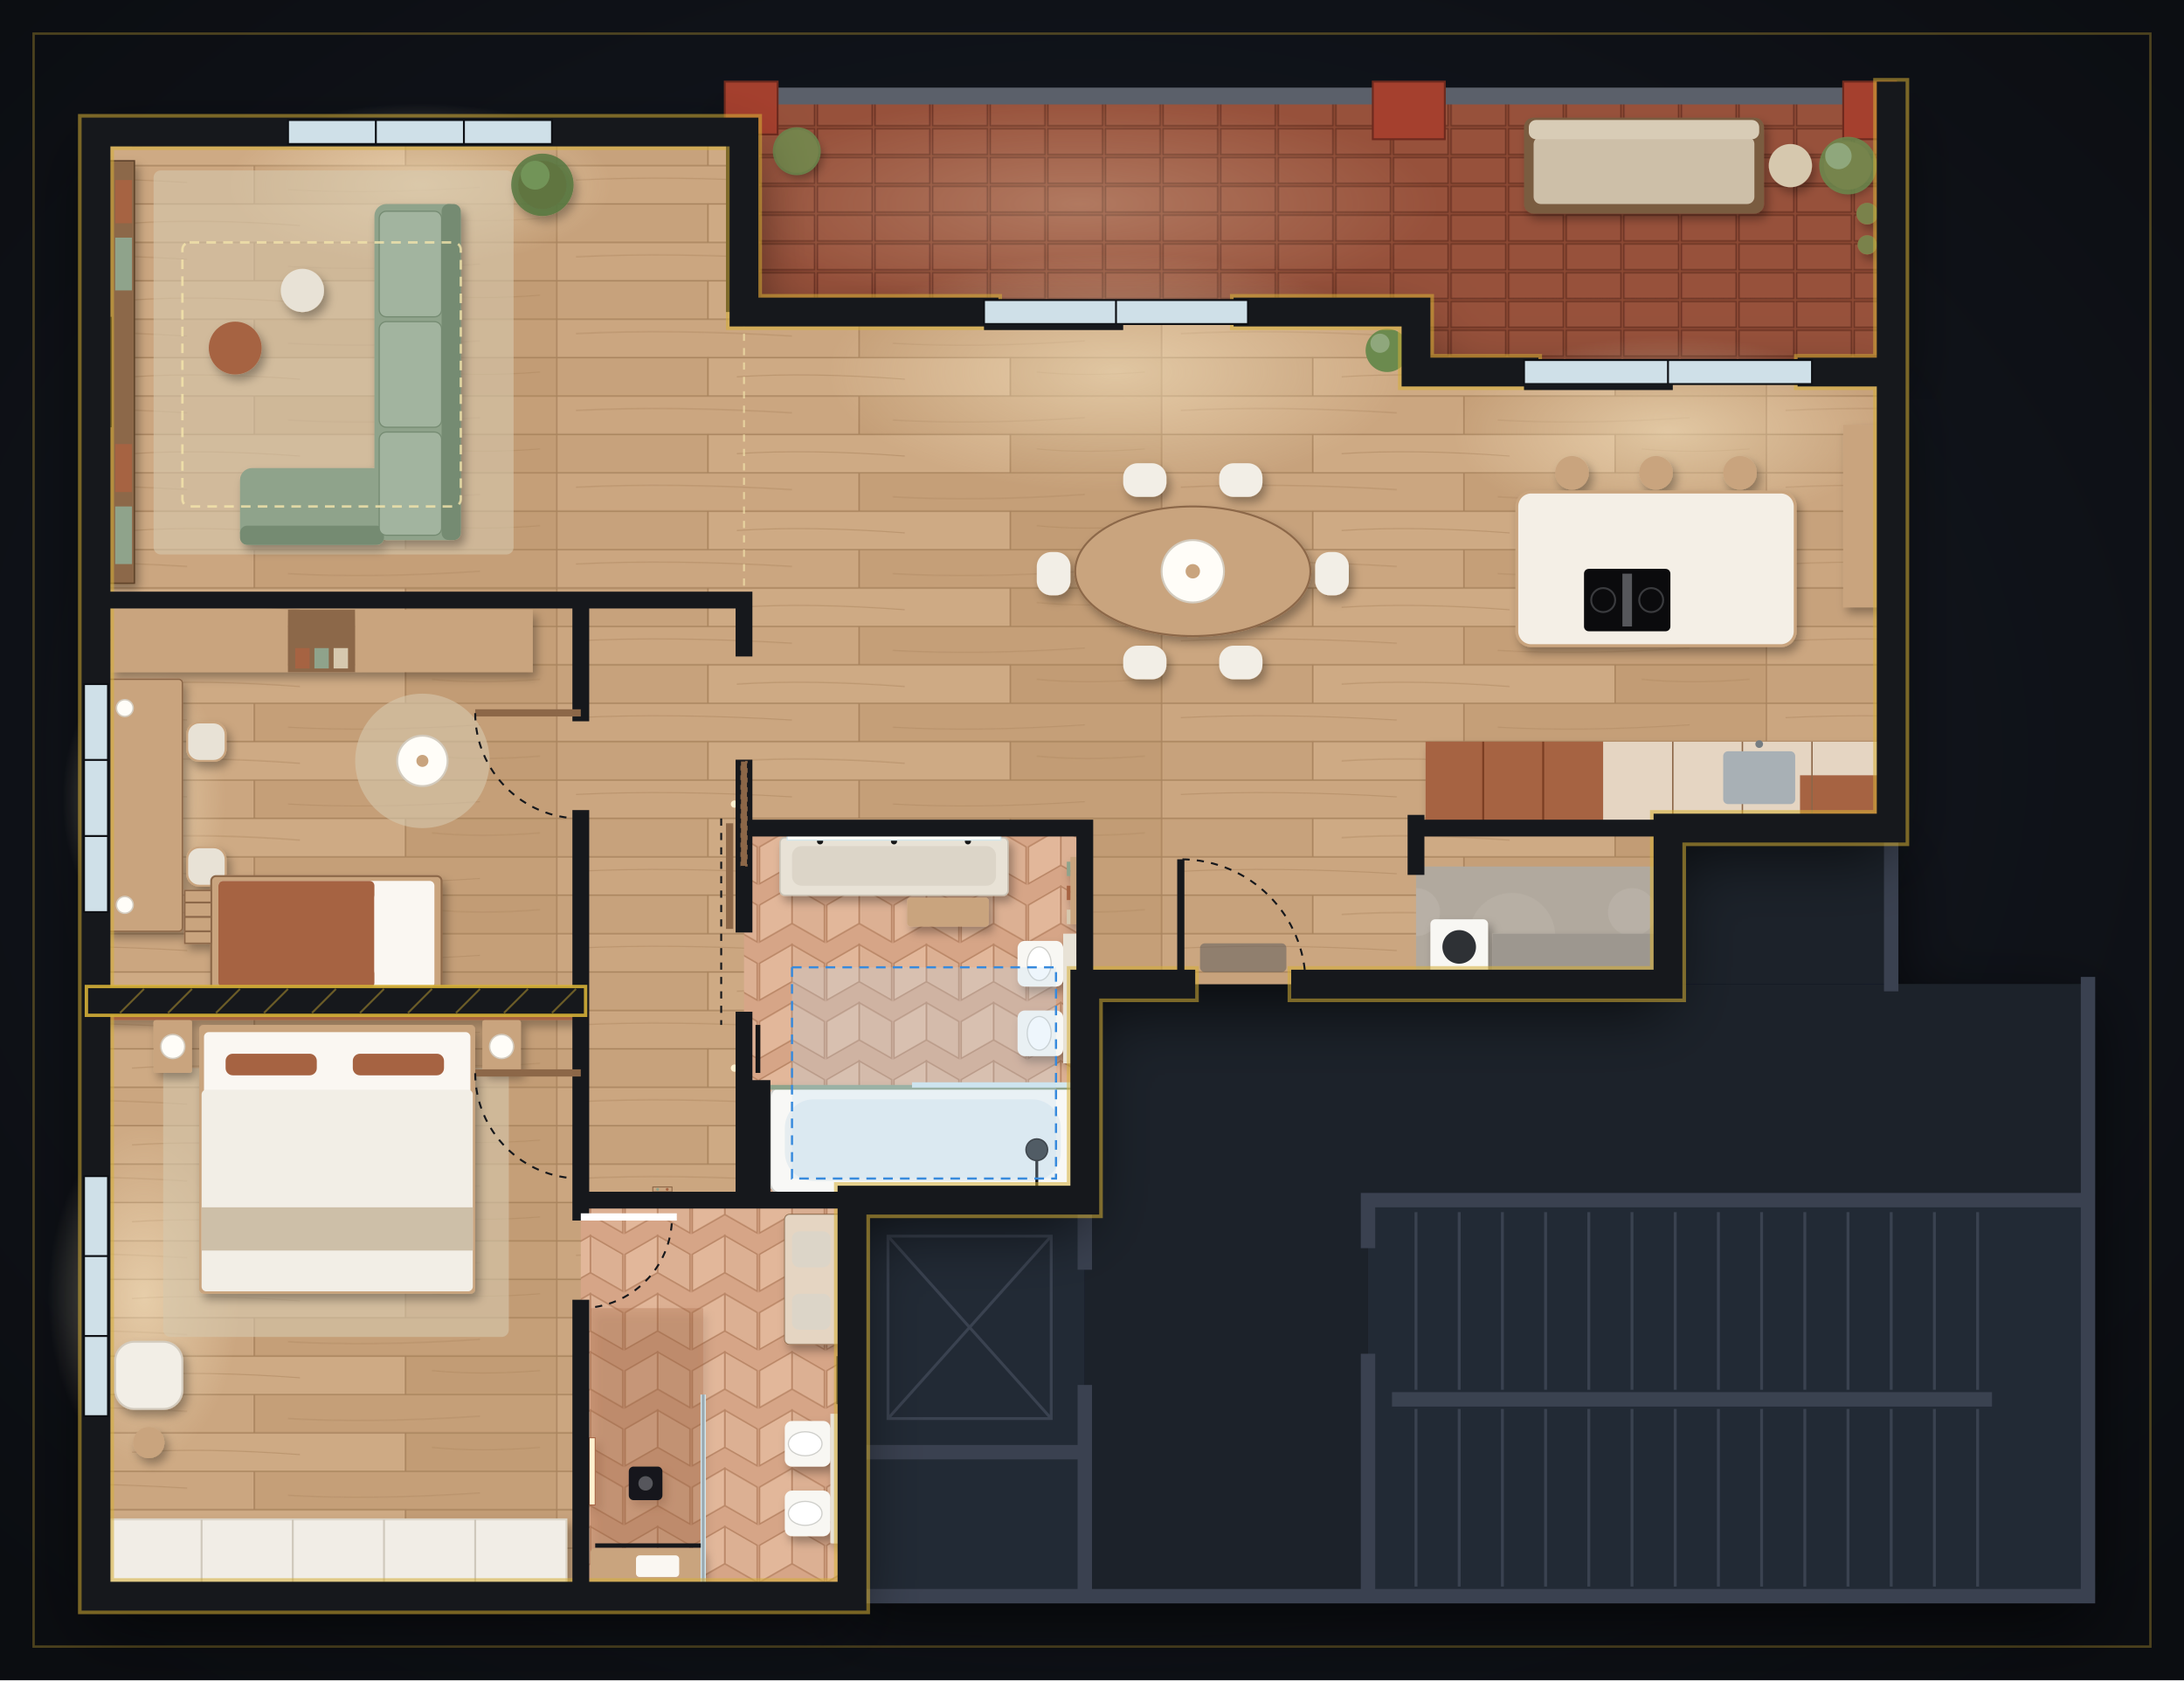
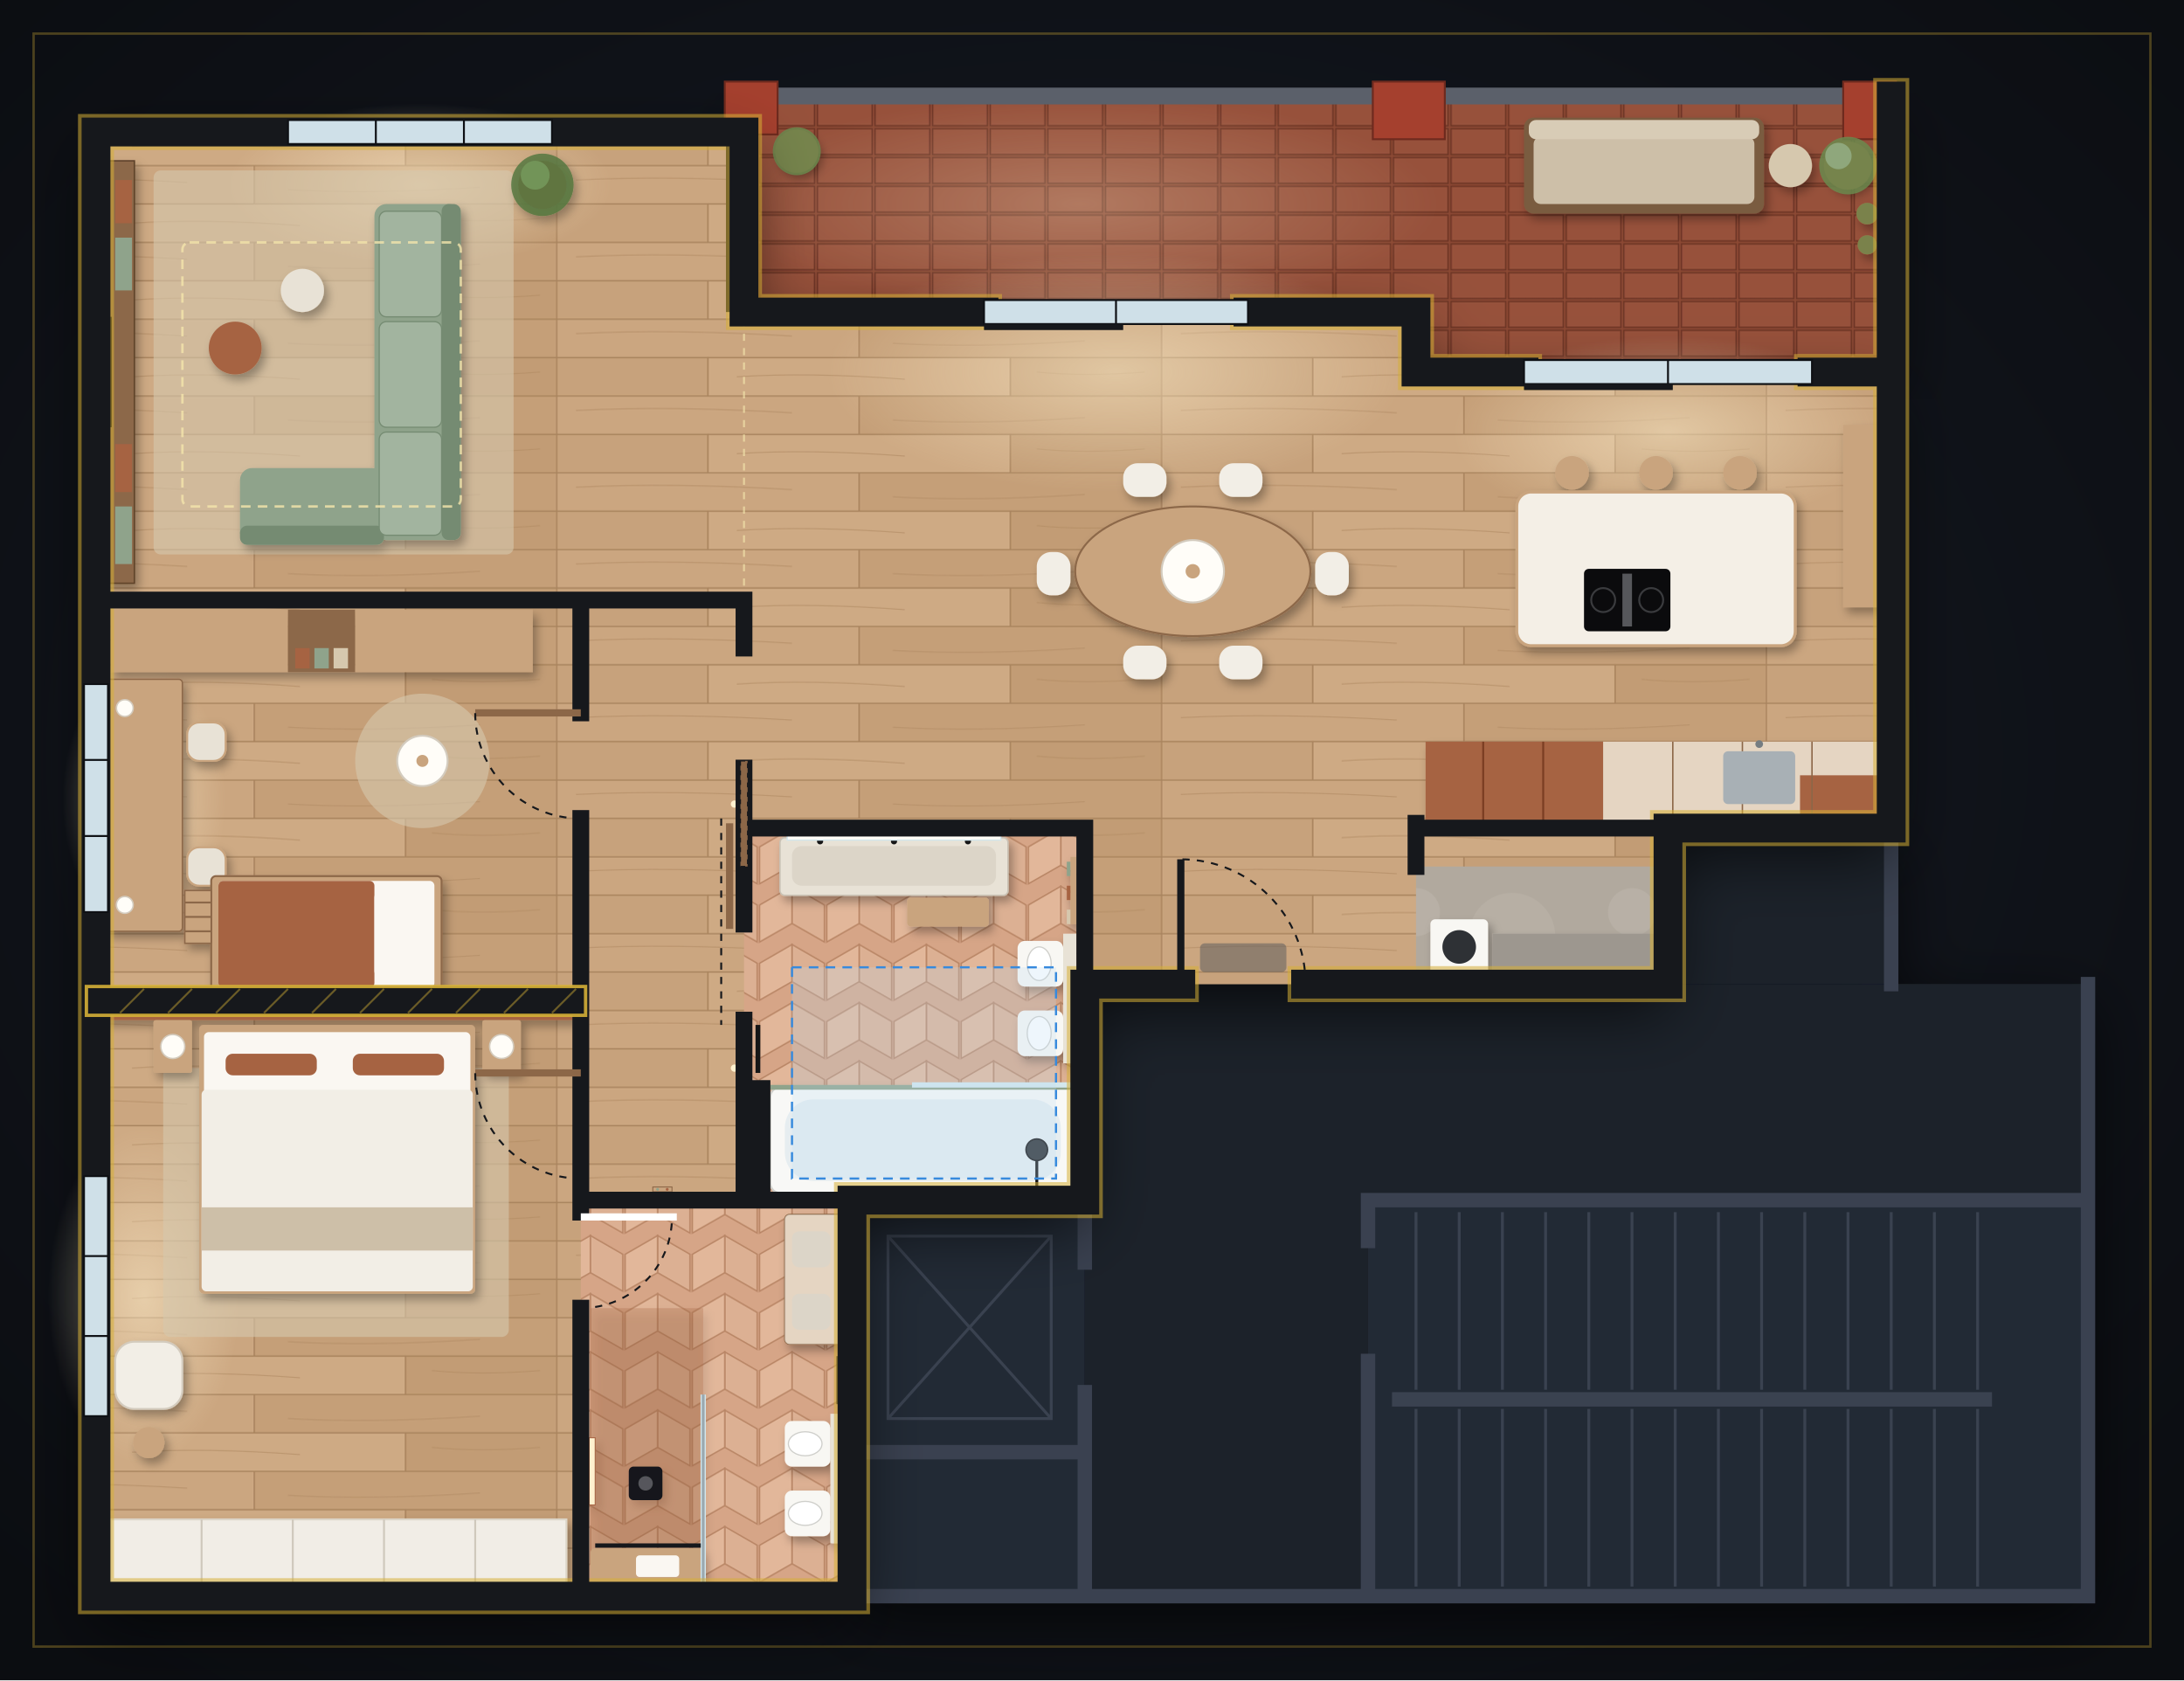
<svg xmlns="http://www.w3.org/2000/svg" viewBox="20 -5 910 700" width="1820" height="1400">
  <defs>
    <pattern id="oak" width="252" height="32" patternUnits="userSpaceOnUse">
      <rect x="0" y="0" width="126" height="16" fill="#CBA680" stroke="#A9845E" stroke-width="0.5" />
      <rect x="126" y="0" width="126" height="16" fill="#C59F78" stroke="#A9845E" stroke-width="0.5" />
      <rect x="0" y="16" width="63" height="16" fill="#C7A27B" stroke="#A9845E" stroke-width="0.5" />
      <rect x="63" y="16" width="126" height="16" fill="#CEAA84" stroke="#A9845E" stroke-width="0.5" />
      <rect x="189" y="16" width="63" height="16" fill="#C29C74" stroke="#A9845E" stroke-width="0.5" />
      <path d="M8 6 q40 -2 90 1 M140 10 q35 2 80 -1 M75 24 q30 -2 70 1 M200 22 q20 2 45 0" stroke="#B48E67" stroke-width="0.45" fill="none" opacity="0.7" />
    </pattern>
    <pattern id="mc" width="90" height="90" patternUnits="userSpaceOnUse">
      <rect width="90" height="90" fill="#B1A99E" />
      <circle cx="20" cy="25" r="18" fill="#BDB5AA" opacity="0.5" />
      <circle cx="65" cy="60" r="22" fill="#A49C91" opacity="0.35" />
      <circle cx="70" cy="15" r="10" fill="#C2BBB1" opacity="0.4" />
    </pattern>
    <pattern id="cotto" width="28" height="24.25" patternUnits="userSpaceOnUse">
      <rect width="28" height="24.25" fill="#D6A587" />
      <polygon points="14,0.5 27.5,8.3 27.5,23.7 14,16.0" fill="#DCB093" stroke="#BA8767" stroke-width="0.6" />
      <polygon points="14,0.5 0.5,8.3 0.5,23.7 14,16.0" fill="#E2B79A" stroke="#BA8767" stroke-width="0.6" />
    </pattern>
    <pattern id="klinker" width="24" height="12" patternUnits="userSpaceOnUse">
      <rect width="24" height="12" fill="#8C4934" />
      <rect x="0.6" y="0.6" width="22.8" height="10.8" fill="#97513B" stroke="#6E3626" stroke-width="0.6" />
    </pattern>
    <pattern id="stoneGrey" width="80" height="80" patternUnits="userSpaceOnUse">
      <rect width="80" height="80" fill="#9EA3A6" />
      <path d="M0 20 C20 10 35 40 55 28 S75 8 80 15 M0 60 C25 70 40 50 80 66" stroke="#C7CBCD" stroke-width="0.8" fill="none" />
      <path d="M30 0 C34 25 22 50 40 80" stroke="#7E8487" stroke-width="0.5" fill="none" />
    </pattern>
    <filter id="sh" x="-30%" y="-30%" width="160%" height="160%">
      <feDropShadow dx="1.6" dy="2.4" stdDeviation="2" flood-color="#000" flood-opacity="0.32" />
    </filter>
    <filter id="apt" x="-10%" y="-10%" width="120%" height="120%">
      <feDropShadow dx="0" dy="10" stdDeviation="14" flood-color="#000" flood-opacity="0.7" />
    </filter>
    <radialGradient id="sun" cx="50%" cy="50%" r="50%">
      <stop offset="0%" stop-color="#FFF1CF" stop-opacity="0.5" />
      <stop offset="100%" stop-color="#FFF1CF" stop-opacity="0" />
    </radialGradient>
    <radialGradient id="board" cx="50%" cy="45%" r="70%">
      <stop offset="0%" stop-color="#161B25" />
      <stop offset="100%" stop-color="#0B0D11" />
    </radialGradient>
  </defs>
  <rect x="20" y="-5" width="910" height="700" fill="url(#board)" />
  <rect x="34" y="9" width="882" height="672" fill="none" stroke="#D4AF37" stroke-opacity="0.32" stroke-width="1" />
  <g filter="url(#apt)">
    <polygon points="472,405 890,405 890,495 590,495 590,660 472,660" fill="#1C212B" />
    <rect x="715" y="340" width="93" height="65" fill="#1C212B" />
    <rect x="590" y="495" width="300" height="165" fill="#232935" />
    <rect x="375" y="495" width="97" height="165" fill="#232935" />
  </g>
  <g stroke="#3A4250" stroke-width="1.2">
    <line x1="610" y1="500" x2="610" y2="574" />
    <line x1="628" y1="500" x2="628" y2="574" />
    <line x1="646" y1="500" x2="646" y2="574" />
    <line x1="664" y1="500" x2="664" y2="574" />
    <line x1="682" y1="500" x2="682" y2="574" />
    <line x1="700" y1="500" x2="700" y2="574" />
    <line x1="718" y1="500" x2="718" y2="574" />
    <line x1="736" y1="500" x2="736" y2="574" />
    <line x1="754" y1="500" x2="754" y2="574" />
    <line x1="772" y1="500" x2="772" y2="574" />
    <line x1="790" y1="500" x2="790" y2="574" />
    <line x1="808" y1="500" x2="808" y2="574" />
    <line x1="826" y1="500" x2="826" y2="574" />
    <line x1="844" y1="500" x2="844" y2="574" />
    <line x1="610" y1="582" x2="610" y2="656" />
    <line x1="628" y1="582" x2="628" y2="656" />
    <line x1="646" y1="582" x2="646" y2="656" />
    <line x1="664" y1="582" x2="664" y2="656" />
    <line x1="682" y1="582" x2="682" y2="656" />
    <line x1="700" y1="582" x2="700" y2="656" />
    <line x1="718" y1="582" x2="718" y2="656" />
    <line x1="736" y1="582" x2="736" y2="656" />
    <line x1="754" y1="582" x2="754" y2="656" />
    <line x1="772" y1="582" x2="772" y2="656" />
    <line x1="790" y1="582" x2="790" y2="656" />
    <line x1="808" y1="582" x2="808" y2="656" />
    <line x1="826" y1="582" x2="826" y2="656" />
    <line x1="844" y1="582" x2="844" y2="656" />
  </g>
  <rect x="600" y="575" width="250" height="6" fill="#3A4250" />
  <rect x="390" y="510" width="68" height="76" fill="none" stroke="#3A4250" stroke-width="1.2" />
  <path d="M390 510 L458 586 M458 510 L390 586" stroke="#3A4250" stroke-width="1.2" />
  <g fill="none" stroke="#3A4150" stroke-width="6" stroke-linecap="square">
    <path d="M890,405 L890,660 L375,660 M590,495 L890,495 M590,495 L590,512 M590,562 L590,660 M472,495 L472,521 M472,575 L472,660 M375,600 L472,600 M808,340 L808,405" />
  </g>
  <polygon points="330,35 808,35 808,150 610,150 610,125 330,125" fill="url(#klinker)" filter="url(#apt)" />
  <ellipse cx="470" cy="80" rx="150" ry="45" fill="url(#sun)" opacity="0.5" />
  <line x1="330" y1="35" x2="808" y2="35" stroke="#5B606A" stroke-width="7" />
  <g fill="#A5402E" stroke="#6E2A1E" stroke-width="0.8">
    <rect x="322" y="29" width="22" height="22" />
    <rect x="592" y="29" width="30" height="24" />
    <rect x="788" y="29" width="22" height="24" />
  </g>
  <g filter="url(#sh)">
    <rect x="655" y="44" width="100" height="40" rx="4" fill="#7A5B40" />
    <rect x="659" y="52" width="92" height="28" rx="3" fill="#CDBFA8" />
    <rect x="657" y="45" width="96" height="8" rx="3" fill="#D8CCB6" />
    <circle cx="766" cy="64" r="9" fill="#D6C8AE" />
    <circle cx="798" cy="84" r="4.5" fill="#B4643F" />
    <circle cx="798" cy="97" r="4" fill="#B4643F" />
    <circle cx="790" cy="64" r="10" fill="#B4643F" />
    <circle cx="352" cy="58" r="9" fill="#B4643F" />
  </g>
  <circle cx="790" cy="64" r="12" fill="#6B8A4E" opacity="0.85" />
  <circle cx="786" cy="60" r="5.5" fill="#8FA77C" />
  <circle cx="798" cy="84" r="4.5" fill="#6B8A4E" opacity="0.8" />
  <circle cx="798" cy="97" r="4" fill="#6B8A4E" opacity="0.8" />
  <circle cx="352" cy="58" r="10" fill="#6B8A4E" opacity="0.85" />
  <polygon points="60,50 330,50 330,125 610,125 610,150 808,150 808,340 715,340 715,405 472,405 472,495 375,495 375,660 60,660" fill="url(#oak)" filter="url(#apt)" />
  <rect x="330" y="340" width="142" height="155" fill="url(#cotto)" />
  <rect x="262" y="495" width="113" height="165" fill="url(#cotto)" />
  <rect x="610" y="356" width="105" height="49" fill="url(#mc)" />
  <ellipse cx="485" cy="150" rx="120" ry="50" fill="url(#sun)" />
  <ellipse cx="715" cy="175" rx="90" ry="40" fill="url(#sun)" />
  <ellipse cx="195" cy="72" rx="80" ry="34" fill="url(#sun)" />
  <ellipse cx="80" cy="535" rx="40" ry="70" fill="url(#sun)" />
  <ellipse cx="80" cy="328" rx="34" ry="56" fill="url(#sun)" />
  <rect x="84" y="66" width="150" height="160" rx="3" fill="#D6C8AE" opacity="0.6" />
  <g filter="url(#sh)">
    <rect x="63.5" y="62" width="12.5" height="176" fill="#8C6748" stroke="#5E432A" stroke-width="0.6" />
    <rect x="64.6" y="127" width="2" height="46" fill="#0B0B0D" />
    <rect x="68" y="70" width="7" height="18" fill="#A66343" />
    <rect x="68" y="94" width="7" height="22" fill="#8FA38B" />
    <rect x="68" y="180" width="7" height="20" fill="#A66343" />
    <rect x="68" y="206" width="7" height="24" fill="#8FA38B" />
    <rect x="176" y="80" width="36" height="140" rx="5" fill="#8FA38B" />
    <rect x="204" y="80" width="8" height="140" rx="3" fill="#758B72" />
    <rect x="120" y="190" width="60" height="32" rx="5" fill="#8FA38B" />
    <rect x="120" y="214" width="60" height="8" rx="3" fill="#758B72" />
    <g fill="#A2B49F" stroke="#758B72" stroke-width="0.5">
      <rect x="178" y="83" width="26" height="44" rx="3" />
      <rect x="178" y="129" width="26" height="44" rx="3" />
      <rect x="178" y="175" width="26" height="43" rx="3" />
    </g>
    <circle cx="118" cy="140" r="11" fill="#A66343" />
    <circle cx="146" cy="116" r="9" fill="#E8E2D6" />
    <circle cx="246" cy="72" r="10" fill="#A66343" />
    <circle cx="246" cy="72" r="13" fill="#55773F" opacity="0.85" />
    <circle cx="243" cy="68" r="6" fill="#729458" />
  </g>
  <rect x="96" y="96" width="116" height="110" rx="3" fill="none" stroke="#F3E5AB" stroke-opacity="0.8" stroke-width="1" stroke-dasharray="4 3" />
  <line x1="330" y1="128" x2="330" y2="243" stroke="#F3E5AB" stroke-opacity="0.7" stroke-width="0.8" stroke-dasharray="3 3" />
  <rect x="322.5" y="53.5" width="4" height="71.5" fill="#16181C" />
-   <circle cx="598" cy="141" r="9" fill="#6B8A4E" />
-   <circle cx="595" cy="138" r="4" fill="#8FA77C" />
  <g filter="url(#sh)">
    <g fill="#F2EEE6">
      <rect x="488" y="188" width="18" height="14" rx="6" />
      <rect x="528" y="188" width="18" height="14" rx="6" />
      <rect x="488" y="264" width="18" height="14" rx="6" />
      <rect x="528" y="264" width="18" height="14" rx="6" />
      <rect x="452" y="225" width="14" height="18" rx="6" />
      <rect x="568" y="225" width="14" height="18" rx="6" />
    </g>
    <ellipse cx="517" cy="233" rx="49" ry="27" fill="#C9A47E" stroke="#8C6748" stroke-width="0.8" />
  </g>
  <circle cx="517" cy="233" r="13" fill="#FFFDF8" stroke="#D3CBBE" stroke-width="0.8" />
  <circle cx="517" cy="233" r="3" fill="#C9A47E" />
  <g filter="url(#sh)">
    <rect x="614" y="304" width="74" height="33" fill="#A66343" />
    <rect x="688" y="304" width="116" height="33" fill="#C9A47E" />
    <rect x="688" y="304" width="116" height="33" fill="#F4EFE6" opacity="0.65" />
    <rect x="770" y="318" width="34" height="19" fill="#A66343" />
    <rect x="652" y="200" width="116" height="64" rx="6" fill="#F4EFE6" stroke="#C9A47E" stroke-width="1.2" />
    <rect x="788" y="172" width="16" height="76" fill="#C9A47E" />
    <g fill="#C9A47E">
      <circle cx="675" cy="192" r="7" />
      <circle cx="710" cy="192" r="7" />
      <circle cx="745" cy="192" r="7" />
    </g>
  </g>
  <line x1="638" y1="304" x2="638" y2="337" stroke="#7A3D22" stroke-width="0.8" />
  <line x1="663" y1="304" x2="663" y2="337" stroke="#7A3D22" stroke-width="0.8" />
  <line x1="717" y1="304" x2="717" y2="337" stroke="#8C6748" stroke-width="0.6" />
  <line x1="746" y1="304" x2="746" y2="337" stroke="#8C6748" stroke-width="0.6" />
  <line x1="775" y1="304" x2="775" y2="337" stroke="#8C6748" stroke-width="0.6" />
  <rect x="680" y="232" width="36" height="26" rx="2" fill="#0B0B0D" />
  <rect x="696" y="234" width="4" height="22" fill="#56575B" />
  <g fill="none" stroke="#3A3B3E" stroke-width="0.8">
    <circle cx="688" cy="245" r="5" />
    <circle cx="708" cy="245" r="5" />
  </g>
  <rect x="738" y="308" width="30" height="22" rx="2" fill="#A8B0B5" />
  <circle cx="753" cy="305" r="1.6" fill="#757D82" />
  <g filter="url(#sh)">
    <rect x="616" y="378" width="24" height="23" rx="2" fill="#F8F7F3" />
    <rect x="642" y="384" width="70" height="17" fill="#9D978F" />
  </g>
  <circle cx="628" cy="389.5" r="7" fill="#2E3135" />
  <rect x="520" y="388" width="36" height="12" rx="2" fill="#56575B" opacity="0.5" />
  <g filter="url(#sh)">
    <rect x="345" y="344" width="95" height="24" rx="2" fill="#E8E2D6" stroke="#C9C2B5" stroke-width="0.6" />
    <rect x="398" y="369" width="34" height="12" rx="1.5" fill="#C9A47E" />
    <rect x="466" y="352" width="2.5" height="28" fill="#C9A47E" />
    <rect x="464.5" y="354" width="1.5" height="6" fill="#8FA38B" />
    <rect x="464.5" y="364" width="1.5" height="6" fill="#A66343" />
    <rect x="464.5" y="374" width="1.5" height="6" fill="#D6C8AE" />
    <rect x="463" y="384" width="5.5" height="54" fill="#E8E2D6" />
    <rect x="444" y="387" width="19" height="19" rx="3" fill="#F8F7F3" />
    <rect x="444" y="416" width="19" height="19" rx="3" fill="#F8F7F3" />
    <rect x="341" y="448" width="127.5" height="44" rx="4" fill="#F8F8F6" stroke="#CFCFCB" stroke-width="0.8" />
    <rect x="341" y="447" width="127.5" height="2" fill="#8FA38B" />
  </g>
  <rect x="350" y="347.5" width="85" height="16.5" rx="4" fill="#DCD5C8" />
  <g fill="#161617">
    <circle cx="361.7" cy="345.5" r="1.3" />
    <circle cx="392.5" cy="345.5" r="1.3" />
    <circle cx="423.3" cy="345.5" r="1.3" />
  </g>
  <rect x="348" y="343" width="89" height="2" fill="#FFFDF8" stroke="#D3E7EE" stroke-width="0.5" />
  <ellipse cx="453" cy="396.5" rx="5" ry="7" fill="#FFFFFF" stroke="#CFCFCB" stroke-width="0.5" />
  <ellipse cx="453" cy="425.5" rx="5" ry="7" fill="#FFFFFF" stroke="#CFCFCB" stroke-width="0.5" />
  <rect x="347" y="453" width="115" height="34" rx="12" fill="#E6EDF0" />
  <line x1="400" y1="447" x2="468" y2="447" stroke="#D3E7EE" stroke-width="2.2" />
  <line x1="452" y1="474" x2="452" y2="491" stroke="#161617" stroke-width="1.2" />
  <circle cx="452" cy="474" r="4.5" fill="#2E3135" stroke="#161617" stroke-width="0.6" />
  <rect x="334.8" y="422" width="2" height="20" fill="#161617" />
  <rect x="350" y="398" width="110" height="88" fill="#BFDDF5" fill-opacity="0.25" stroke="#378ADD" stroke-width="0.9" stroke-dasharray="4 3" />
  <rect x="292" y="489.5" width="8" height="2" fill="#C9A47E" stroke="#8C6748" stroke-width="0.4" />
  <circle cx="294" cy="490.5" r="0.6" fill="#8FA38B" />
  <circle cx="298" cy="490.5" r="0.6" fill="#A66343" />
  <circle cx="326" cy="330" r="1.5" fill="#FFF1CF" />
  <circle cx="326" cy="440" r="1.5" fill="#FFF1CF" />
  <g filter="url(#sh)">
    <rect x="66" y="249" width="74" height="26" fill="#C9A47E" />
    <rect x="140" y="249" width="28" height="26" fill="#8C6748" />
    <rect x="168" y="249" width="74" height="26" fill="#C9A47E" />
    <rect x="143" y="265" width="6" height="8.5" fill="#A66343" />
    <rect x="151" y="265" width="6" height="8.5" fill="#8FA38B" />
    <rect x="159" y="265" width="6" height="8.5" fill="#D6C8AE" />
    <rect x="64" y="278" width="32" height="105" rx="1.5" fill="#C9A47E" stroke="#8C6748" stroke-width="0.6" />
    <rect x="98" y="296" width="16" height="16" rx="5" fill="#E8E2D6" stroke="#C9A47E" stroke-width="0.8" />
    <rect x="98" y="348" width="16" height="16" rx="5" fill="#E8E2D6" stroke="#C9A47E" stroke-width="0.8" />
    <rect x="108" y="360" width="96" height="48.5" rx="2" fill="#C9A47E" stroke="#8C6748" stroke-width="0.8" />
    <rect x="111" y="362" width="90" height="44.5" rx="2" fill="#FAF7F2" />
    <rect x="111" y="362" width="65" height="44.5" rx="2" fill="#A66343" />
    <rect x="176" y="366" width="20" height="36.5" rx="3" fill="#FAF7F2" />
    <rect x="97" y="366" width="11" height="22" fill="#C9A47E" stroke="#8C6748" stroke-width="0.6" />
    <line x1="97" y1="371" x2="108" y2="371" stroke="#8C6748" stroke-width="0.8" />
    <line x1="97" y1="377" x2="108" y2="377" stroke="#8C6748" stroke-width="0.8" />
    <line x1="97" y1="383" x2="108" y2="383" stroke="#8C6748" stroke-width="0.8" />
  </g>
  <rect x="63.6" y="252" width="1" height="24" fill="#B27A4B" />
  <rect x="63.6" y="383" width="1" height="24" fill="#B27A4B" />
  <circle cx="72" cy="290" r="3.5" fill="#FFFDF8" stroke="#D3CBBE" stroke-width="0.6" />
  <circle cx="72" cy="372" r="3.5" fill="#FFFDF8" stroke="#D3CBBE" stroke-width="0.6" />
  <circle cx="196" cy="312" r="28" fill="#D6C8AE" opacity="0.6" />
  <circle cx="196" cy="312" r="10.5" fill="#FFFDF8" stroke="#D3CBBE" stroke-width="0.8" />
  <circle cx="196" cy="312" r="2.5" fill="#C9A47E" />
  <rect x="88" y="440" width="144" height="112" rx="3" fill="#D6C8AE" opacity="0.6" />
  <g filter="url(#sh)">
    <rect x="62" y="415.5" width="198" height="4.5" fill="#A66343" />
    <rect x="62" y="415.5" width="198" height="1.5" fill="#C9A47E" />
    <rect x="103" y="422" width="115" height="112" rx="2" fill="#C9A47E" />
    <rect x="105" y="425" width="111" height="107" rx="2" fill="#FAF7F2" />
    <rect x="104" y="449" width="113" height="84" rx="2" fill="#F2EEE6" />
    <rect x="104" y="498" width="113" height="18" fill="#CDBFA8" />
    <rect x="111" y="428" width="44" height="18" rx="4" fill="#FAF7F2" />
    <rect x="164" y="428" width="44" height="18" rx="4" fill="#FAF7F2" />
    <rect x="114" y="434" width="38" height="9" rx="3" fill="#A66343" />
    <rect x="167" y="434" width="38" height="9" rx="3" fill="#A66343" />
    <rect x="84" y="420" width="16" height="22" rx="1" fill="#C9A47E" />
    <rect x="221" y="420" width="16" height="22" rx="1" fill="#C9A47E" />
    <rect x="68" y="554" width="28" height="28" rx="8" fill="#F2EEE6" stroke="#D3CBBE" stroke-width="0.8" />
    <circle cx="82" cy="596" r="6.5" fill="#C9A47E" />
    <rect x="66" y="628" width="190" height="28" fill="#F1EDE6" stroke="#DCD5C8" stroke-width="0.8" />
  </g>
  <circle cx="92" cy="431" r="5" fill="#FFFDF8" stroke="#D3CBBE" stroke-width="0.6" />
  <circle cx="229" cy="431" r="5" fill="#FFFDF8" stroke="#D3CBBE" stroke-width="0.6" />
  <g stroke="#CFC8BC" stroke-width="0.8">
    <line x1="104" y1="628" x2="104" y2="656" />
    <line x1="142" y1="628" x2="142" y2="656" />
    <line x1="180" y1="628" x2="180" y2="656" />
    <line x1="218" y1="628" x2="218" y2="656" />
  </g>
  <g filter="url(#sh)">
    <rect x="347" y="501" width="24.5" height="54" rx="2" fill="#C9A47E" stroke="#8C6748" stroke-width="0.6" />
    <rect x="347" y="501" width="24.5" height="54" rx="2" fill="#F4EFE6" opacity="0.65" />
    <rect x="350" y="508" width="16" height="15" rx="3" fill="#DCD5C8" />
    <rect x="350" y="534" width="16" height="15" rx="3" fill="#DCD5C8" />
    <rect x="369.5" y="503" width="2" height="50" fill="#FFFDF8" stroke="#D3E7EE" stroke-width="0.5" />
    <rect x="368.5" y="560" width="2.8" height="20" fill="#16181C" />
    <rect x="366" y="584" width="5.5" height="54" fill="#E8E2D6" />
    <rect x="347" y="587" width="19" height="19" rx="3" fill="#F8F7F3" />
    <rect x="347" y="616" width="19" height="19" rx="3" fill="#F8F7F3" />
    <rect x="266" y="540" width="47" height="116" fill="#A66343" opacity="0.3" />
    <rect x="265.5" y="594" width="2.5" height="28" fill="#FFF1CF" stroke="#A66343" stroke-width="0.4" />
    <rect x="266" y="640" width="47" height="16" rx="2" fill="#C9A47E" />
    <rect x="285" y="643" width="18" height="9" rx="1.5" fill="#FAF7F2" />
    <rect x="282" y="606" width="14" height="14" rx="2" fill="#16181C" />
    <circle cx="289" cy="613" r="3" fill="#56575B" />
  </g>
  <ellipse cx="355.5" cy="596.5" rx="7" ry="5" fill="#FFFFFF" stroke="#CFCFCB" stroke-width="0.5" />
  <ellipse cx="355.5" cy="625.5" rx="7" ry="5" fill="#FFFFFF" stroke="#CFCFCB" stroke-width="0.5" />
  <line x1="313" y1="576" x2="313" y2="656" stroke="#D3E7EE" stroke-width="2.2" />
  <rect x="312.4" y="576" width="1.2" height="80" fill="#16181C" opacity="0.3" />
  <rect x="268" y="638" width="44" height="1.8" fill="#16181C" />
  <g fill="none" stroke-linecap="square">
    <path stroke="#D4AF37" stroke-opacity="0.55" stroke-width="15" d="M330,125 L330,50 L60,50 L60,660 L375,660 L375,495 L472,495 L472,405 L512,405 M564,405 L715,405 L715,340 L808,340 L808,150 L775,150 M655,150 L610,150 L610,125 L540,125 M430,125 L330,125 M808,150 L808,35" />
    <path stroke="#16181C" stroke-width="12" d="M330,125 L330,50 L60,50 L60,660 L375,660 L375,495 L472,495 L472,405 L512,405 M564,405 L715,405 L715,340 L808,340 L808,150 L775,150 M655,150 L610,150 L610,125 L540,125 M430,125 L330,125 M808,150 L808,35" />
    <path stroke="#16181C" stroke-width="7" d="M330,245 L330,265 M330,315 L330,380 M330,420 L330,495 M60,245 L330,245 M262,245 L262,292 M262,336 L262,486 M262,486 L262,500 M262,540 L262,660 M262,495 L375,495 M330,340 L472,340 L472,405 M610,125 L610,152 M610,338 L610,356 M610,340 L715,340" />
  </g>
  <rect x="56" y="406" width="208" height="12" fill="#16181C" stroke="#D4AF37" stroke-opacity="0.9" stroke-width="1.4" />
  <g stroke="#D4AF37" stroke-opacity="0.45" stroke-width="0.8">
    <line x1="70" y1="417" x2="80" y2="407" />
    <line x1="90" y1="417" x2="100" y2="407" />
    <line x1="110" y1="417" x2="120" y2="407" />
    <line x1="130" y1="417" x2="140" y2="407" />
    <line x1="150" y1="417" x2="160" y2="407" />
    <line x1="170" y1="417" x2="180" y2="407" />
    <line x1="190" y1="417" x2="200" y2="407" />
    <line x1="210" y1="417" x2="220" y2="407" />
    <line x1="230" y1="417" x2="240" y2="407" />
    <line x1="250" y1="417" x2="260" y2="407" />
  </g>
  <rect x="330" y="445" width="11" height="50" fill="#16181C" />
  <g fill="#CFE0E8" stroke="#0E1014" stroke-width="0.8">
    <rect x="140" y="45" width="110" height="10" />
    <rect x="55" y="280" width="10" height="95" />
    <rect x="55" y="485" width="10" height="100" />
    <rect x="430" y="120" width="110" height="10" />
    <rect x="655" y="145" width="120" height="10" />
  </g>
  <g stroke="#0E1014" stroke-width="0.8">
    <line x1="176.6" y1="45" x2="176.6" y2="55" />
    <line x1="213.3" y1="45" x2="213.3" y2="55" />
    <line x1="55" y1="311.6" x2="65" y2="311.6" />
    <line x1="55" y1="343.3" x2="65" y2="343.3" />
    <line x1="55" y1="518.3" x2="65" y2="518.3" />
    <line x1="55" y1="551.6" x2="65" y2="551.6" />
    <line x1="485" y1="120" x2="485" y2="130" />
    <line x1="715" y1="145" x2="715" y2="155" />
  </g>
  <g fill="none" stroke="#16181C">
    <line x1="512" y1="405" x2="512" y2="353" stroke-width="3" />
    <path d="M564,405 A52,52 0 0 0 512,353" stroke-width="0.8" stroke-dasharray="3 3" />
    <rect x="430" y="130" width="58" height="2.5" fill="#16181C" stroke="none" />
    <rect x="328.5" y="312" width="3" height="44" fill="#8C6748" stroke="#16181C" stroke-width="0.5" stroke-dasharray="2 2" />
    <line x1="262" y1="292" x2="218" y2="292" stroke="#8C6748" stroke-width="3" />
    <path d="M262,336 A44,44 0 0 1 218,292" stroke-width="0.8" stroke-dasharray="3 3" />
    <line x1="262" y1="442" x2="218" y2="442" stroke="#8C6748" stroke-width="3" />
    <path d="M262,486 A44,44 0 0 1 218,442" stroke-width="0.8" stroke-dasharray="3 3" />
  </g>
  <rect x="655" y="155" width="62" height="2.5" fill="#16181C" />
  <line x1="324" y1="338" x2="324" y2="382" stroke="#8C6748" stroke-width="3" />
  <path d="M320.5,336 L320.5,422" fill="none" stroke="#16181C" stroke-width="0.8" stroke-dasharray="3 3" />
  <line x1="262" y1="502" x2="302" y2="502" stroke="#FFFFFF" stroke-width="3" />
  <path d="M262,540 A38,38 0 0 0 300,502" fill="none" stroke="#16181C" stroke-width="0.8" stroke-dasharray="3 3" />
</svg>
